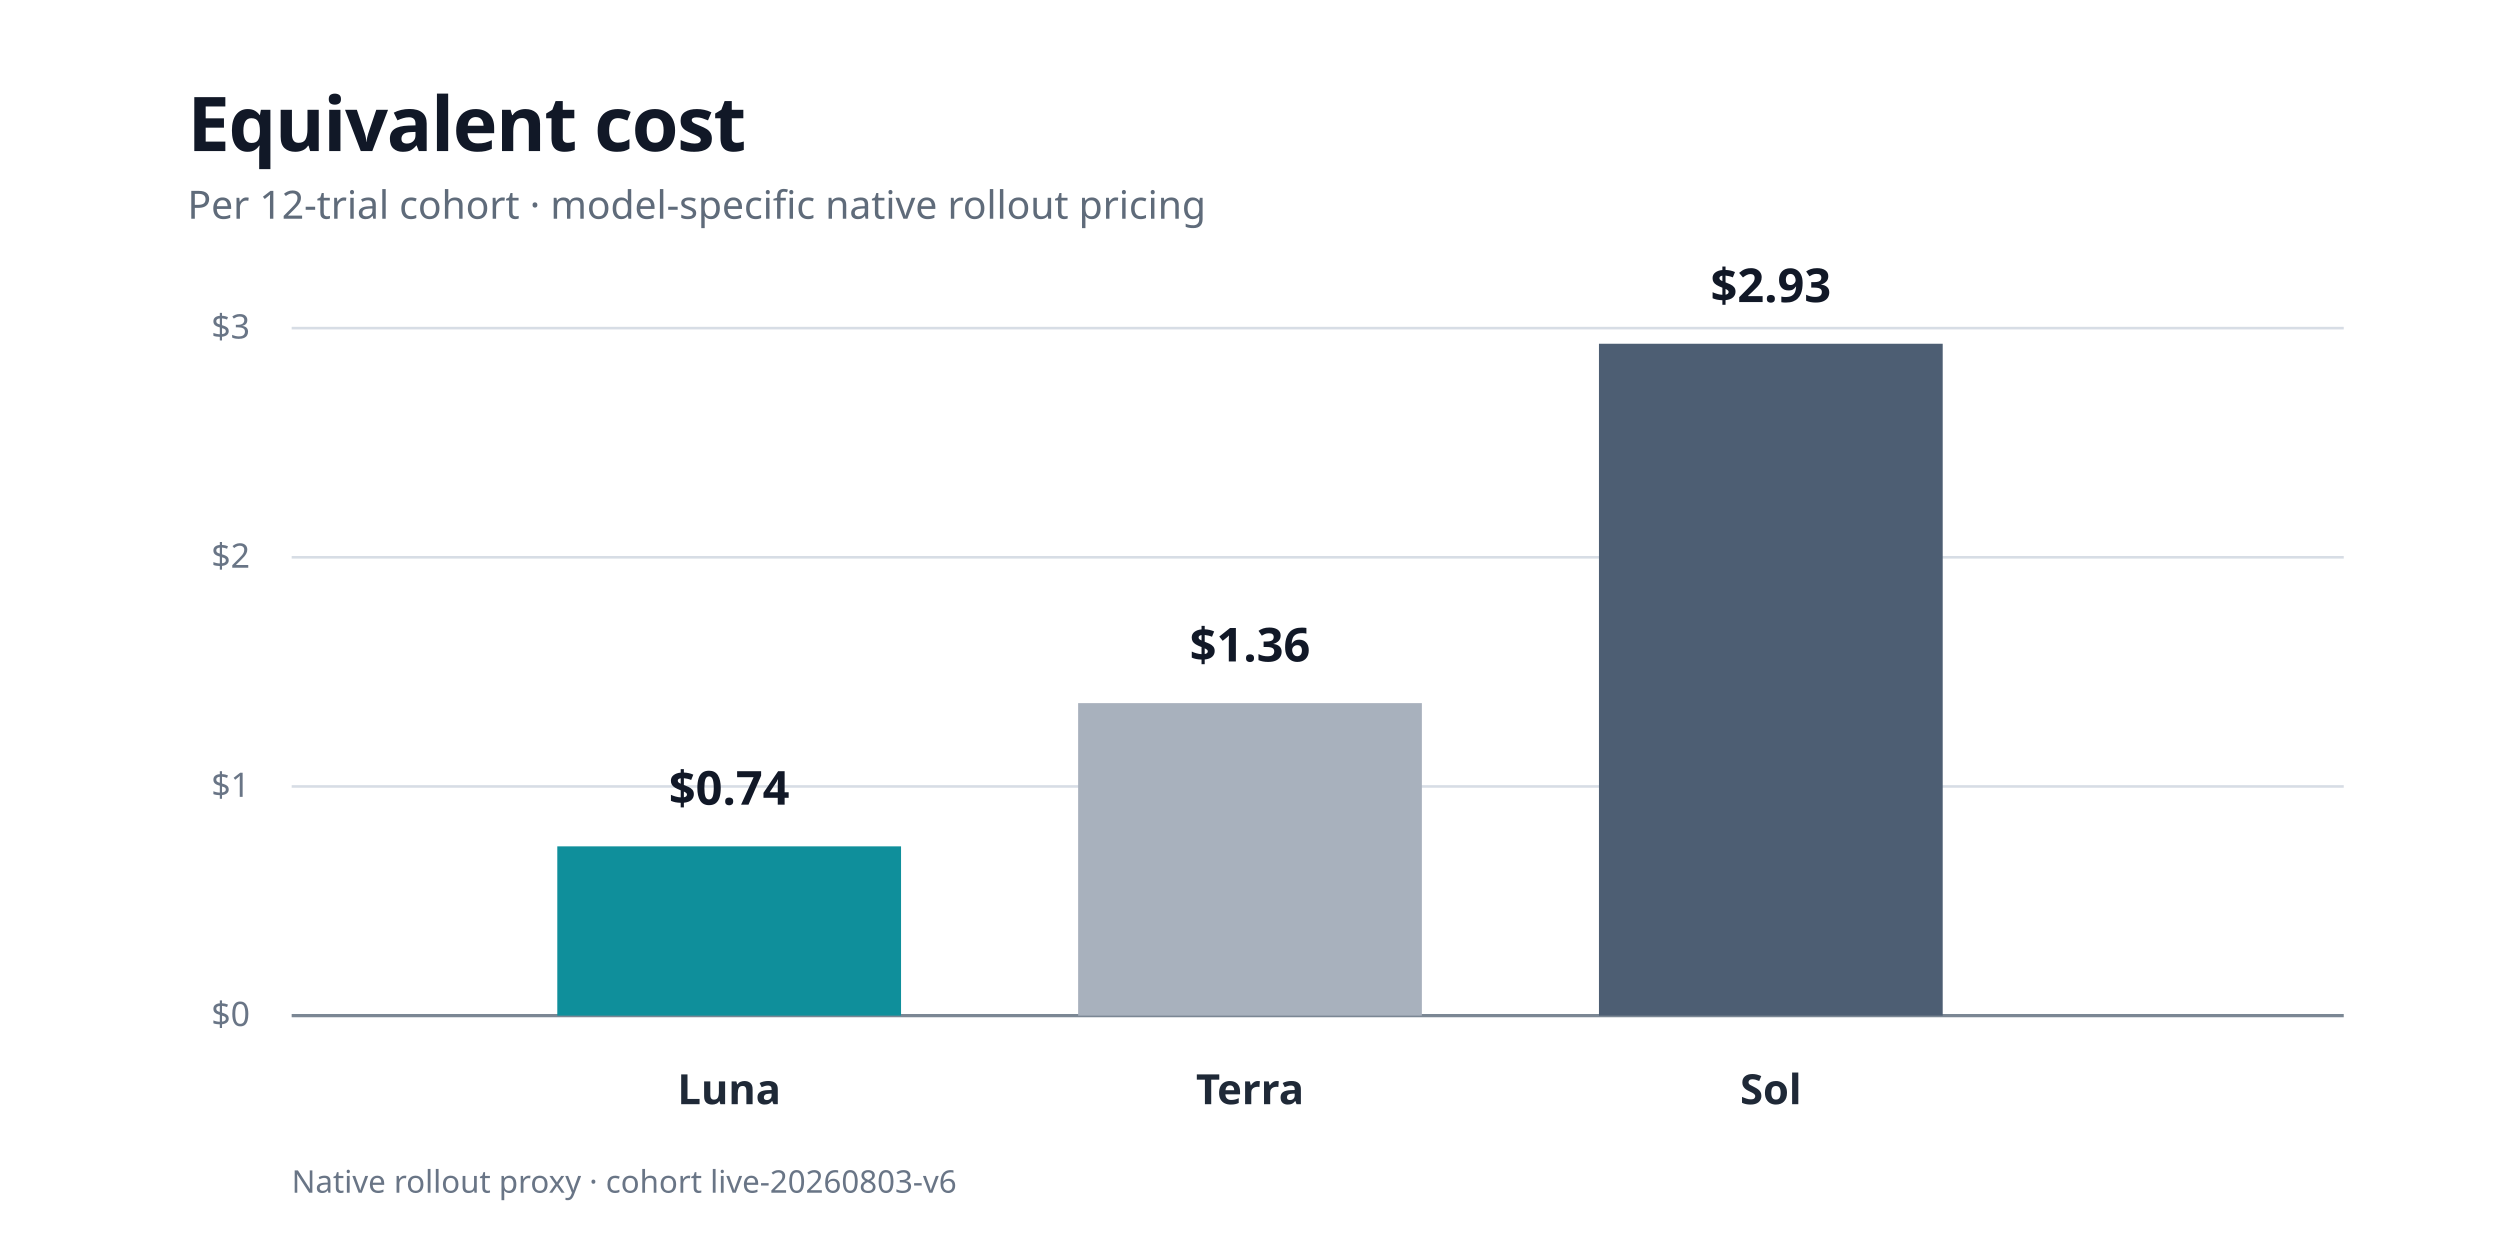
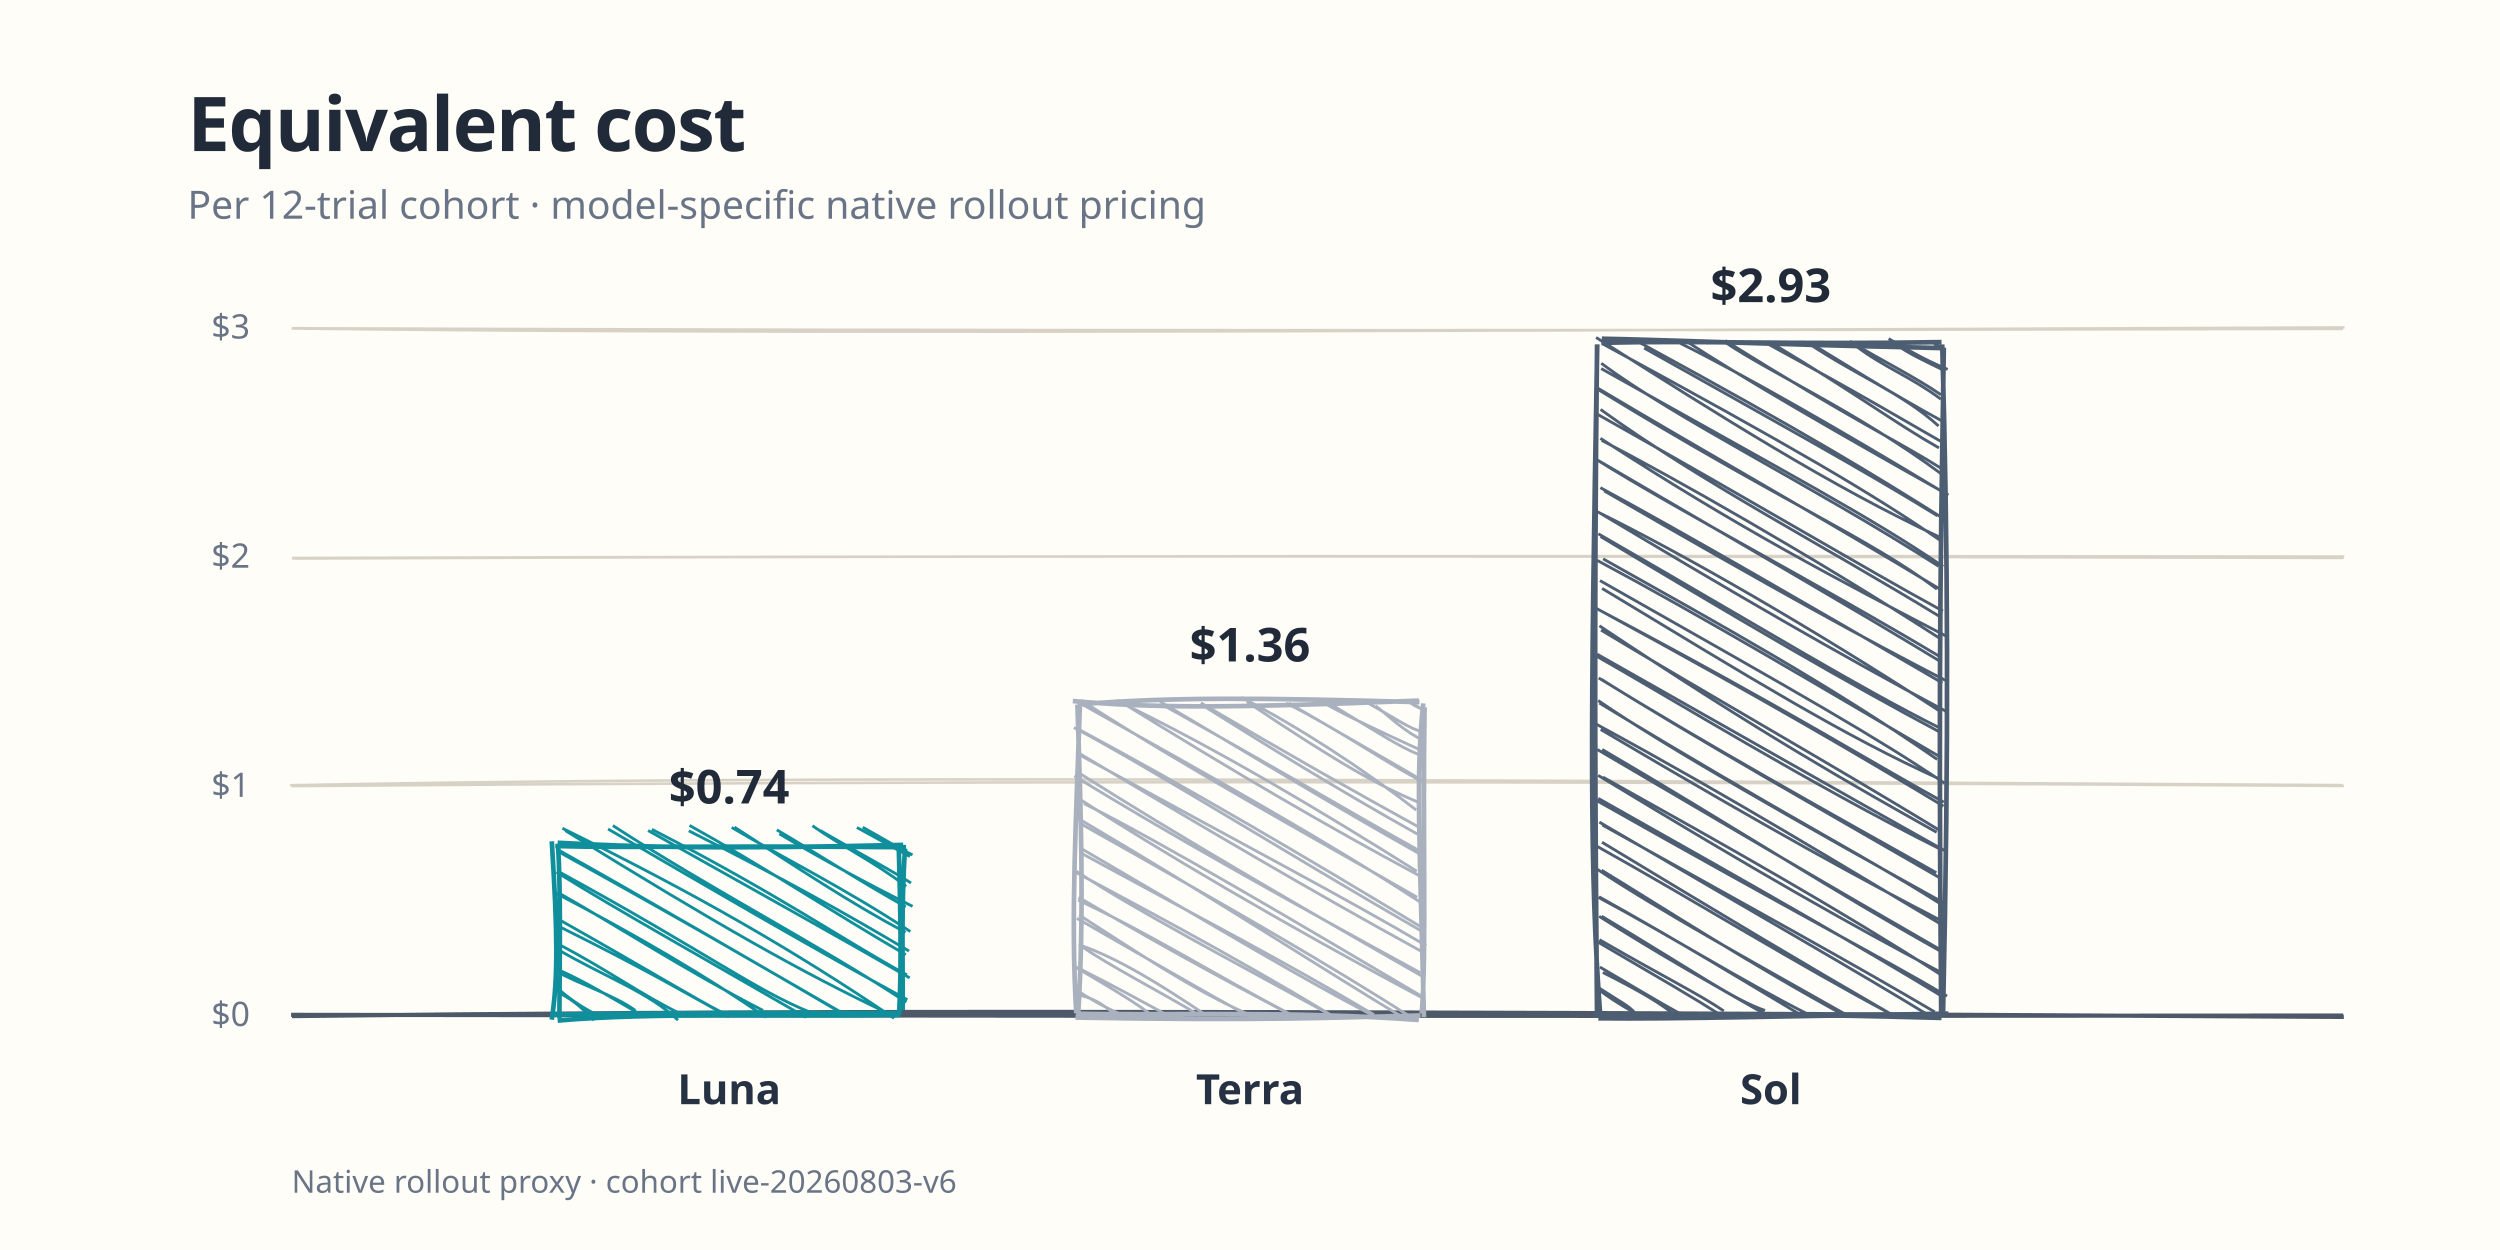
<svg xmlns="http://www.w3.org/2000/svg" viewBox="0 0 960 480" role="img" aria-labelledby="title desc">
  <style>
-     .bg { fill: #ffffff; }
-     .grid { stroke: #d7dde5; stroke-width: 1; }
-     .axis { stroke: #7b8794; stroke-width: 1.25; }
-     .title { fill: #111827; font: 700 29px ui-sans-serif, system-ui, sans-serif; letter-spacing: -0.5px; }
-     .subtitle { fill: #5f6b7a; font: 400 15px ui-sans-serif, system-ui, sans-serif; }
-     .tick { fill: #697586; font: 400 13px ui-sans-serif, system-ui, sans-serif; }
-     .name { fill: #1f2937; font: 600 16px ui-sans-serif, system-ui, sans-serif; }
-     .value { fill: #111827; font: 700 18px ui-sans-serif, system-ui, sans-serif; }
-     .note { fill: #697586; font: 400 12px ui-sans-serif, system-ui, sans-serif; }
-   </style>
+   .bg { fill: #fffdf8; }
+   .grid { stroke: #d8d2c6; stroke-width: 1; }
+   .axis { stroke: #4d5968; stroke-width: 1.6; }
+   .title { fill: #202a38; font: 700 29px ui-sans-serif, system-ui, sans-serif; letter-spacing: -0.5px; }
+   .subtitle { fill: #697586; font: 400 15px ui-sans-serif, system-ui, sans-serif; }
+   .tick { fill: #697586; font: 400 13px ui-sans-serif, system-ui, sans-serif; }
+   .name { fill: #263243; font: 600 16px ui-sans-serif, system-ui, sans-serif; }
+   .value { fill: #202a38; font: 700 18px ui-sans-serif, system-ui, sans-serif; }
+   .note { fill: #697586; font: 400 12px ui-sans-serif, system-ui, sans-serif; }
+ </style>
  <rect class="bg" width="960" height="480" />
  <text x="72" y="58" class="title">Equivalent cost</text>
  <text x="72" y="84" class="subtitle">Per 12-trial cohort · model-specific native rollout pricing</text>
-   <line x1="112" y1="390" x2="900" y2="390" class="axis" />
-   <line x1="112" y1="302" x2="900" y2="302" class="grid" />
-   <line x1="112" y1="214" x2="900" y2="214" class="grid" />
-   <line x1="112" y1="126" x2="900" y2="126" class="grid" />
-   <text x="96" y="394" text-anchor="end" class="tick">$0</text>
-   <text x="96" y="306" text-anchor="end" class="tick">$1</text>
-   <text x="96" y="218" text-anchor="end" class="tick">$2</text>
-   <text x="96" y="130" text-anchor="end" class="tick">$3</text>
-   <rect x="214" y="325" width="132" height="65" fill="#0f8f9b" />
-   <text x="280" y="309" text-anchor="middle" class="value">$0.74</text>
-   <text x="280" y="424" text-anchor="middle" class="name">Luna</text>
-   <rect x="414" y="270" width="132" height="120" fill="#a8b1bd" />
-   <text x="480" y="254" text-anchor="middle" class="value">$1.36</text>
-   <text x="480" y="424" text-anchor="middle" class="name">Terra</text>
-   <rect x="614" y="132" width="132" height="258" fill="#4d5e73" />
-   <text x="680" y="116" text-anchor="middle" class="value">$2.93</text>
-   <text x="680" y="424" text-anchor="middle" class="name">Sol</text>
+   <g>
+     <path d="M112.138 390.189 C274.388 388.248, 435.95 387.675, 900.032 390.508 M111.777 389.695 C320.551 389.936, 529.869 390.337, 899.805 389.963" stroke="#4d5968" stroke-width="1.6" fill="none" />
+   </g>
+   <text x="96" y="394" class="tick" text-anchor="end">$0</text>
+   <g>
+     <path d="M111.406 301.526 C274.19 298.486, 435.606 298.621, 899.524 301.479 M112.002 301.865 C354.482 299.844, 596.585 299.881, 900.073 301.805" stroke="#d8d2c6" stroke-width="1" fill="none" />
+   </g>
+   <text x="96" y="306" class="tick" text-anchor="end">$1</text>
+   <g>
+     <path d="M112.321 214.474 C273.452 213.911, 436.074 213.12, 899.91 214.245 M112.115 214.269 C371.128 213.504, 630.584 213.359, 900.208 213.726" stroke="#d8d2c6" stroke-width="1" fill="none" />
+   </g>
+   <text x="96" y="218" class="tick" text-anchor="end">$2</text>
+   <g>
+     <path d="M111.955 126.142 C273.993 128.056, 435.262 127.619, 900.296 125.73 M112.227 126.034 C388.414 127.164, 663.942 126.836, 899.702 126.287" stroke="#d8d2c6" stroke-width="1" fill="none" />
+   </g>
+   <text x="96" y="130" class="tick" text-anchor="end">$3</text>
+   <g>
+     <path d="M213.715 389.835 C213.715 389.835, 213.715 389.835, 213.715 389.835 M213.715 389.835 C213.715 389.835, 213.715 389.835, 213.715 389.835 M228.111 391.783 C224.811 388.582, 221.213 384.51, 214.799 381.324 M229.984 390.161 C225.247 387.675, 220.498 385.012, 214.996 380.278 M243.92 387.976 C235.539 381.946, 221.622 377.582, 213.523 372.916 M246.86 390.095 C235.242 383.371, 223.607 376.235, 213.521 372.028 M260.33 391.739 C249.061 380.916, 232.224 375.211, 213.462 364.169 M262.577 389.874 C247.108 382.645, 233.613 372.474, 213.786 362.242 M279.93 390.494 C261.512 380.373, 249.889 373.282, 213.763 355.311 M278.739 389.589 C263.953 381.843, 251.925 374.154, 215.144 353.394 M292.996 388.015 C264.023 373.134, 235.743 354.836, 214.775 343.016 M294.145 390.614 C270.705 374.556, 245.162 359.592, 213.194 342.825 M311.507 388.865 C289.937 380.216, 271.622 365.908, 215.239 335.091 M309.507 390.667 C272.222 369.077, 237.785 349.921, 213.696 334.898 M324.061 389.541 C291.512 370.429, 262.883 353.861, 214.019 326.807 M325.478 390.141 C287.259 368.184, 247.778 344.996, 213.611 325.932 M343.347 391.007 C304.855 364.961, 267.867 343.602, 215.958 318.046 M340.832 389.038 C307.896 373.376, 275.662 355.193, 217.063 318.937 M348.012 384.834 C314.055 362.556, 273.905 341.999, 235.343 317.029 M348.431 383.893 C310.953 363.517, 273.788 341.782, 233.509 318.338 M348.24 374.335 C323.594 360.888, 299.888 344.006, 250.316 318.461 M349.317 375.515 C323.316 360.535, 297.066 345.972, 248.861 318.914 M347.82 366.603 C319.218 350.009, 292.591 332.349, 264.785 316.964 M349.081 365.21 C325.058 350.932, 301.307 337.66, 264.494 319.022 M347.749 358.053 C326.351 346.677, 306.731 333.503, 282.022 317.615 M349.578 357.716 C325.504 341.717, 298.584 328.233, 280.96 317.734 M350.427 348.052 C332.927 339.165, 318.701 331.674, 299.264 320.187 M347.821 348.233 C329.307 337.901, 310.998 326.057, 298.289 318.665 M347.983 340.363 C335.392 330.703, 323.496 325.217, 311.971 317.08 M349.819 339.058 C342.438 334.339, 334.028 329.939, 314.957 318.906 M350.405 328.278 C344.596 325.492, 340.377 322.685, 331.292 317.667 M349.411 328.91 C346.033 327.028, 341.164 324.433, 329.055 317.753" stroke="#0f8f9b" stroke-width="1.1" fill="none" />
+     <path d="M213.218 324.87 C240.126 325.684, 268.511 324.654, 347.926 325.338 M214.126 323.62 C245.936 325.341, 275.737 326.107, 346.822 324.437 M347.553 325.843 C345.961 347.743, 346.796 374.708, 346.619 387.889 M345.109 324.405 C345.745 348.314, 346.265 371.575, 345.253 389.136 M345.879 389.711 C298.892 390.486, 250.921 388.655, 214.124 391.91 M345.399 388.993 C313.183 389.217, 278.958 388.698, 213.042 389.595 M211.876 391.566 C214.349 375.062, 214.08 358.449, 211.886 323.046 M214.801 390.935 C214.952 366.326, 215.311 342.584, 214.326 325.107" stroke="#0f8f9b" stroke-width="1.8" fill="none" />
+   </g>
+   <text x="280" y="308.539" class="value" text-anchor="middle">$0.74</text>
+   <text x="280" y="424" class="name" text-anchor="middle">Luna</text>
+   <g>
+     <path d="M414.403 390.233 C414.403 390.233, 414.403 390.233, 414.403 390.233 M414.403 390.233 C414.403 390.233, 414.403 390.233, 414.403 390.233 M430.257 391.052 C427.213 389.503, 423.113 383.721, 413.955 382.078 M430.133 389.371 C423.871 386.696, 417.02 382.644, 413.697 380.363 M444.171 391.561 C440.019 387.651, 432.954 383.075, 411.875 370.718 M446.73 388.988 C438.114 384.307, 428.603 379.054, 413.513 371.441 M463.339 389.974 C446.509 378.633, 429.221 367.791, 414.262 362.755 M460.86 390.018 C444.936 380.528, 426.266 370.969, 415.263 363.373 M478.861 389.267 C457.009 379.543, 436.272 365.385, 414.423 351.376 M478.23 389.505 C460.66 379.798, 444.637 370.425, 413.514 352.628 M495.121 389.276 C467.082 374.645, 440.626 357.968, 413.992 345.653 M494.499 389.085 C475.605 378.922, 458.438 370.349, 414.146 344.552 M510.671 389.518 C472.827 366.559, 432.433 345.383, 412.14 334.474 M510.98 389.746 C472.875 368.87, 436.136 349.585, 413.256 334.529 M527.648 389.671 C492.522 368.784, 463.386 353.825, 414.592 327.315 M527.171 389.936 C499.934 375.72, 473.557 359.948, 414.594 325.488 M540.525 391.755 C505.801 370.931, 471.643 348.247, 413.912 314.228 M542.338 390.877 C509.857 370.221, 476.684 351.021, 414.976 316.312 M545.677 382.413 C499.032 354.862, 447.15 324.078, 416.192 308.521 M545.991 383.069 C493.849 355.433, 443.966 325.879, 412.986 305.852 M545.502 373.595 C494.537 345.789, 444.219 317.663, 412.533 297.934 M545.839 374.703 C499.225 348.124, 452.19 320.83, 414.186 296.729 M547.667 363.134 C515.257 344.085, 486.831 329.448, 414.463 289.828 M545.745 365.267 C503.819 342.309, 461.851 317.533, 413.355 288.652 M545.85 357.533 C493.908 327.647, 443.413 295.911, 412.362 279.361 M545.901 356.062 C500.94 328.875, 456.339 302.621, 413.035 279.419 M544.164 344.543 C500.516 319.428, 454.898 294.612, 415.144 268.873 M545.969 346.801 C508.952 322.711, 472.113 302.187, 414.427 269.833 M544.037 334.544 C509.04 312.551, 468.367 288.007, 428.727 268.962 M544.782 336.129 C510.428 317.692, 476.172 297.811, 429.6 269.007 M546.632 328.727 C511.096 308.829, 477.918 288.426, 445.425 269.371 M545.689 327.026 C519.457 312.585, 493.493 296.794, 446.29 270.575 M544.27 320.278 C513.387 303.007, 486.051 286.054, 463.266 271.764 M545.395 317.917 C519.58 303.707, 495.175 289.922, 461.143 269.902 M543.842 311.054 C523.428 295.286, 498.618 279.048, 476.682 267.813 M544.901 308.184 C530.542 302.155, 515.408 294.106, 478.834 269.493 M545.031 299.567 C528.604 290.63, 513.792 280.002, 493.87 269.974 M547.144 300.272 C533.727 292.28, 519.607 284.49, 494.942 270.001 M547.133 288.766 C530.151 280.972, 517.464 275.121, 508.805 270.171 M544.741 289.702 C537.124 286.681, 529.329 281.398, 509.386 269.439 M544.739 283.417 C537.099 279.192, 531.701 273.507, 528.258 271.076 M546.089 280.977 C541.554 279.828, 537.74 277.062, 525.57 270.086 M546.481 272.527 C544.376 271.445, 542.448 270.818, 542.017 269.978 M545.922 272.404 C545.115 271.857, 544.04 270.82, 541.518 269.956" stroke="#a8b1bd" stroke-width="1.1" fill="none" />
+     <path d="M411.961 269.2 C441.975 271.855, 470.097 272.042, 544.853 269.039 M414.513 270.481 C448.137 267.696, 482.568 267.835, 545.083 269.635 M547.044 271.589 C546.231 319.468, 547.826 365.975, 545.949 389.132 M546.536 270.096 C543.561 297.716, 545.207 323.53, 546.801 390.624 M544.837 391.676 C495.757 388.052, 447.132 390.023, 413.944 389.266 M545.461 389.935 C515.166 390.673, 485.092 392.055, 412.975 390.741 M413.283 389.057 C411.07 352.117, 413.295 313.919, 414.737 269.389 M413.94 390.933 C416.399 351.577, 415.115 312.435, 413.711 270.564" stroke="#a8b1bd" stroke-width="1.8" fill="none" />
+   </g>
+   <text x="480" y="254.009" class="value" text-anchor="middle">$1.36</text>
+   <text x="480" y="424" class="name" text-anchor="middle">Terra</text>
+   <g>
+     <path d="M614.226 390.13 C614.226 390.13, 614.226 390.13, 614.226 390.13 M614.226 390.13 C614.226 390.13, 614.226 390.13, 614.226 390.13 M629.251 390.855 C626.015 386.279, 625.339 386.73, 613.069 378.77 M631.192 391.108 C626.264 387.895, 622.194 386.142, 614.405 380.433 M644.423 390.746 C637.719 385.365, 631.299 381.393, 615.492 373.42 M646.599 390.081 C635.451 383.927, 624.168 377.037, 614.371 371.355 M661.947 388.209 C652.384 381.701, 639.522 375.477, 614.195 360.842 M661.344 390.162 C648.98 382.297, 638.796 376.497, 613.674 361.804 M677.792 388.039 C665.322 383.687, 652.69 374.262, 615.083 351.84 M677.721 389.421 C657.367 377.753, 637.349 366.696, 614.084 351.861 M692.846 390.537 C668.982 376.312, 644.62 361.413, 614.076 344.39 M694.854 389.757 C668.307 376.346, 643.685 360.623, 613.764 344.579 M708.97 389.671 C675.958 370.965, 637.292 349.726, 613.441 333.857 M709.387 390.525 C672.502 370.542, 635.99 346.918, 615.015 334.16 M725.969 389.301 C692.914 370.244, 663.517 352.635, 615.166 323.423 M725.798 389.231 C689.526 369.929, 651.836 346.545, 613.377 325.043 M742.97 388.602 C710.69 369.583, 675.793 350.455, 615.331 316.811 M742.51 391.017 C711.134 371.839, 679.911 354.22, 614.153 315.687 M747.671 382.493 C721.82 367.213, 693.787 353.007, 611.695 306.612 M745.682 382.545 C714.595 363.763, 680.983 344.399, 613.715 306.565 M745.362 374.355 C705.369 348.689, 663.465 325.142, 615.522 298.406 M744.959 373.19 C710.604 355.1, 675.701 335.347, 613.684 297.745 M745.712 365.565 C704.49 342.651, 664.697 316.713, 615.235 287.792 M745.007 364.625 C701.093 339.406, 657.001 313.347, 613.312 287.782 M746.549 354.113 C714.23 337.389, 680.469 318.978, 614.652 280.108 M747.023 355.908 C707.275 332.429, 666.881 307.312, 612.659 277.905 M744.898 346.933 C714.842 327.928, 686.048 313.625, 614.162 269.959 M746.715 346.869 C692.384 316.77, 640.119 287.158, 613.703 269.001 M743.554 335.124 C702.115 311.933, 654.767 285.493, 613.899 260.344 M745.41 337.401 C698.658 310.409, 649.037 282.37, 614.859 260.807 M745.457 326.277 C695.029 301.091, 641.649 268.149, 611.52 251.075 M746.765 326.642 C706.758 304.178, 667.169 281.702, 613.285 251.196 M743.671 319.598 C712.026 301.837, 676.268 281.72, 614.177 240.306 M744.689 318.769 C702.266 292.949, 658.172 268.012, 614.798 241.962 M746.42 308.036 C716.725 291.708, 687.077 272.861, 615.293 234.86 M746.311 309.579 C714.593 290.511, 680.783 270.492, 612.986 233.611 M745.134 299.306 C707.846 282.438, 674.068 261.489, 615.204 225.948 M746.767 300.781 C719.929 282.731, 692.875 267.432, 614.387 222.947 M743.888 291.614 C701.92 262.583, 661.006 240.104, 615.602 214.599 M745.573 290.982 C699.235 263.879, 654.791 237.382, 613.267 215.159 M744.979 279.583 C713.163 263.663, 681.212 243.838, 613.771 204.984 M745.544 281.474 C708.984 262.001, 670.828 239.83, 614.601 206.009 M747.701 273.376 C704.877 250.544, 667.066 228.457, 614.57 197.139 M745.101 273.223 C696.496 241.581, 647.306 213.197, 613.184 196.42 M746.983 261.226 C716.653 245.53, 684.187 227.958, 616.003 188.494 M745.853 262.255 C697.259 233.931, 648.039 205.419, 614.547 187.263 M745.436 252.452 C698.257 224.173, 645.144 196.561, 612.261 175.991 M744.976 253.943 C710.226 232.828, 675.501 212.949, 613.928 176.945 M747.591 244.394 C705.52 222.474, 668.355 203.256, 614.566 168.317 M744.992 245.198 C694.918 212.95, 642.101 183.105, 615.063 169.095 M745.474 237.132 C698.816 208.587, 654.203 185.788, 614.608 157.225 M746.079 234.652 C713.498 216.819, 682.827 198.119, 613.553 159.152 M743.784 226.211 C717.677 206.61, 683.374 192.28, 614.127 149.858 M744.989 226.247 C699.935 198.992, 650.076 170.868, 613.386 148.956 M744.467 217.469 C695.191 186.011, 643.664 160.986, 614.881 139.477 M746.155 217.526 C718.024 198.378, 688.683 183.016, 614.843 141.529 M745.485 206.56 C702.526 186.496, 661.158 160.047, 612.893 129.582 M745.205 207.615 C718.732 189.388, 688.652 171.814, 615.482 132.068 M744.003 198.079 C715.975 180.783, 681.031 161.521, 631.343 133.643 M745.478 198.613 C719.935 182.521, 694.137 166.675, 629.968 131.731 M748.219 190.088 C708.204 167.737, 667.012 144.009, 646.984 130.618 M745.797 188.782 C708.231 166.06, 670.055 144.102, 645.227 131.822 M745.411 181.94 C714.497 158.97, 678.104 142.192, 662.874 131.683 M746.055 180.229 C729.36 169.636, 711.378 161.398, 662.512 130.784 M744.58 172.005 C727.27 162.191, 713.806 151.767, 680.171 131.656 M745.988 169.898 C731.866 161.871, 717.83 153.289, 678.14 131.678 M744.421 163.594 C730.544 150.955, 711.807 143.662, 694.168 131.62 M746.291 161.957 C725.86 150.842, 705.289 137.867, 695.062 131.681 M745.302 153.283 C734.057 144.805, 722.835 140.777, 712.406 132.649 M745.332 151.583 C735.084 144.571, 722.878 138.605, 710.315 131.064 M747.901 141.843 C743.023 139.773, 736.65 136.929, 725.245 130.037 M746.723 142.351 C738.8 138.434, 731.754 135.337, 727.53 131.685 M746.412 133.623 C745.262 133.448, 744.881 132.732, 742.599 132.155 M745.903 133.796 C745.216 133.166, 744.084 132.554, 742.719 131.587" stroke="#4d5e73" stroke-width="1.1" fill="none" />
+     <path d="M615.104 130.07 C639.423 130.499, 667.282 131.903, 746.18 133.68 M614.899 131.681 C650.339 130.656, 687.2 132.368, 745.545 131.373 M746.429 133.509 C745.718 187.864, 744.076 243.016, 745.42 390.302 M745.81 132.266 C747.995 208.767, 748.454 284.656, 746.119 389.929 M748.195 389.242 C692.622 390.018, 643.342 391.391, 613.764 391.023 M745.524 390.876 C719.349 390.263, 691.227 389.147, 612.908 389.687 M614.555 390.761 C610.392 336.494, 610.649 280.292, 613.348 132.222 M613.261 390.748 C612.622 316.925, 612.037 242.748, 613.273 132.454" stroke="#4d5e73" stroke-width="1.8" fill="none" />
+   </g>
+   <text x="680" y="116.018" class="value" text-anchor="middle">$2.93</text>
+   <text x="680" y="424" class="name" text-anchor="middle">Sol</text>
  <text x="112" y="458" class="note">Native rollout proxy · cohort live-20260803-v6</text>
</svg>
